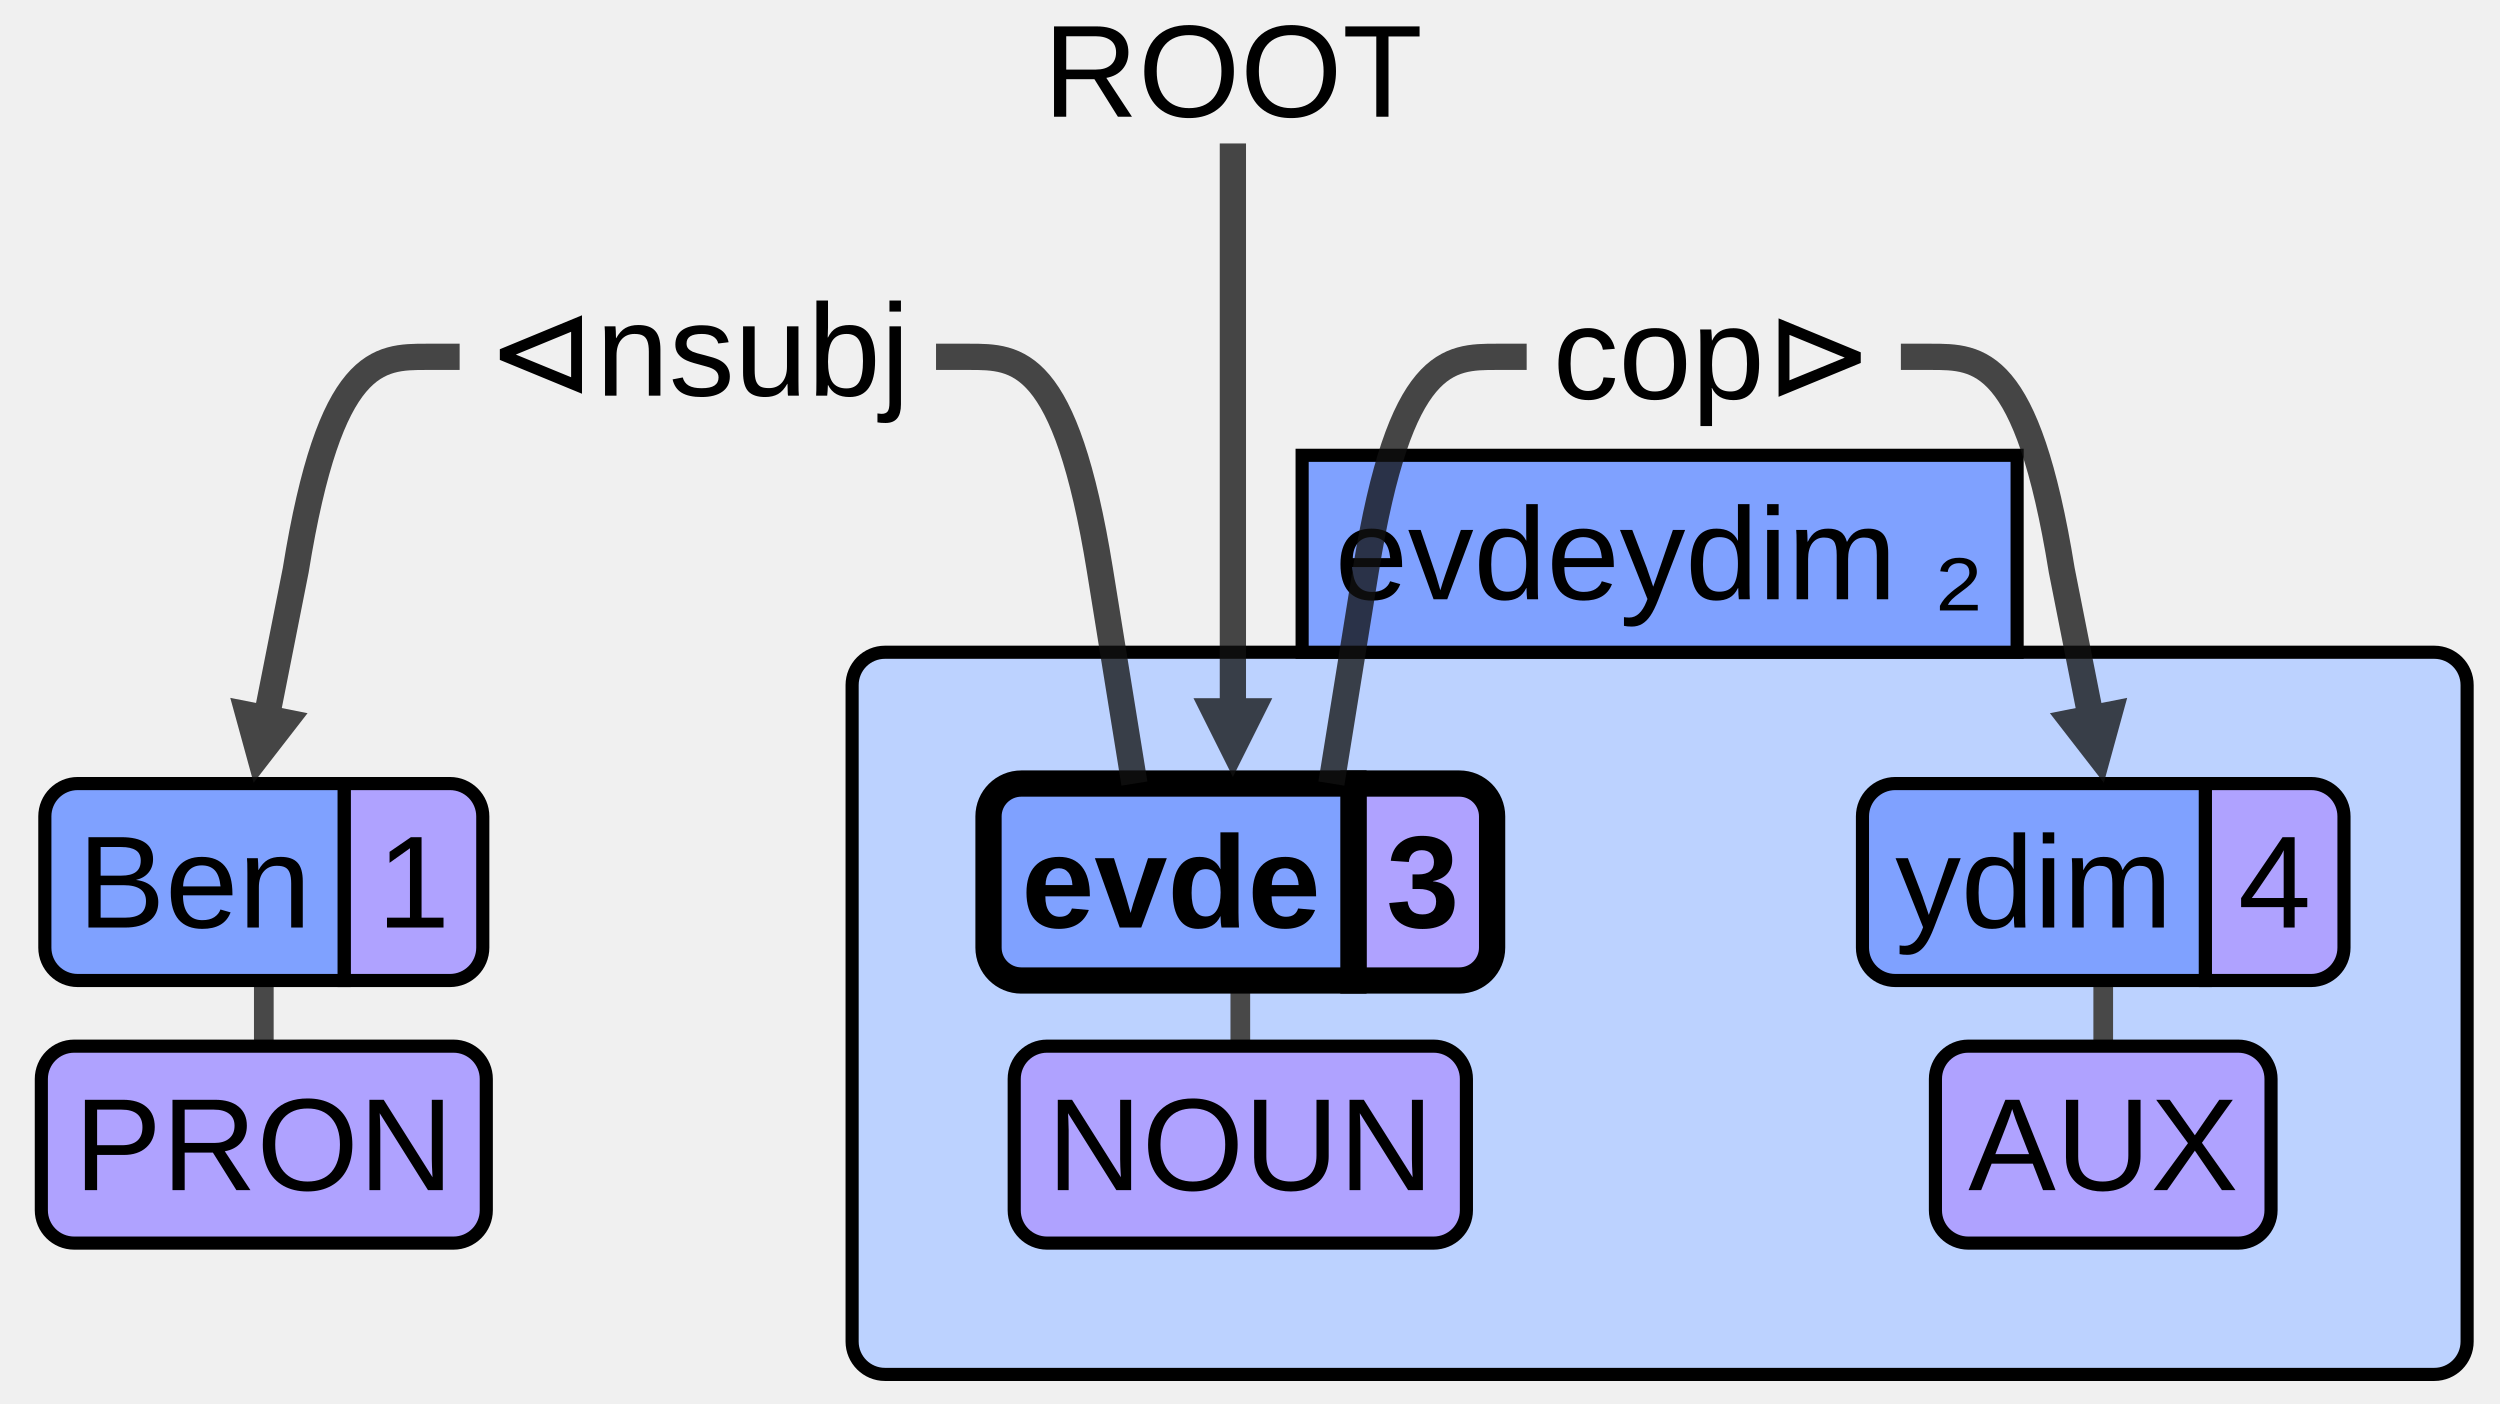
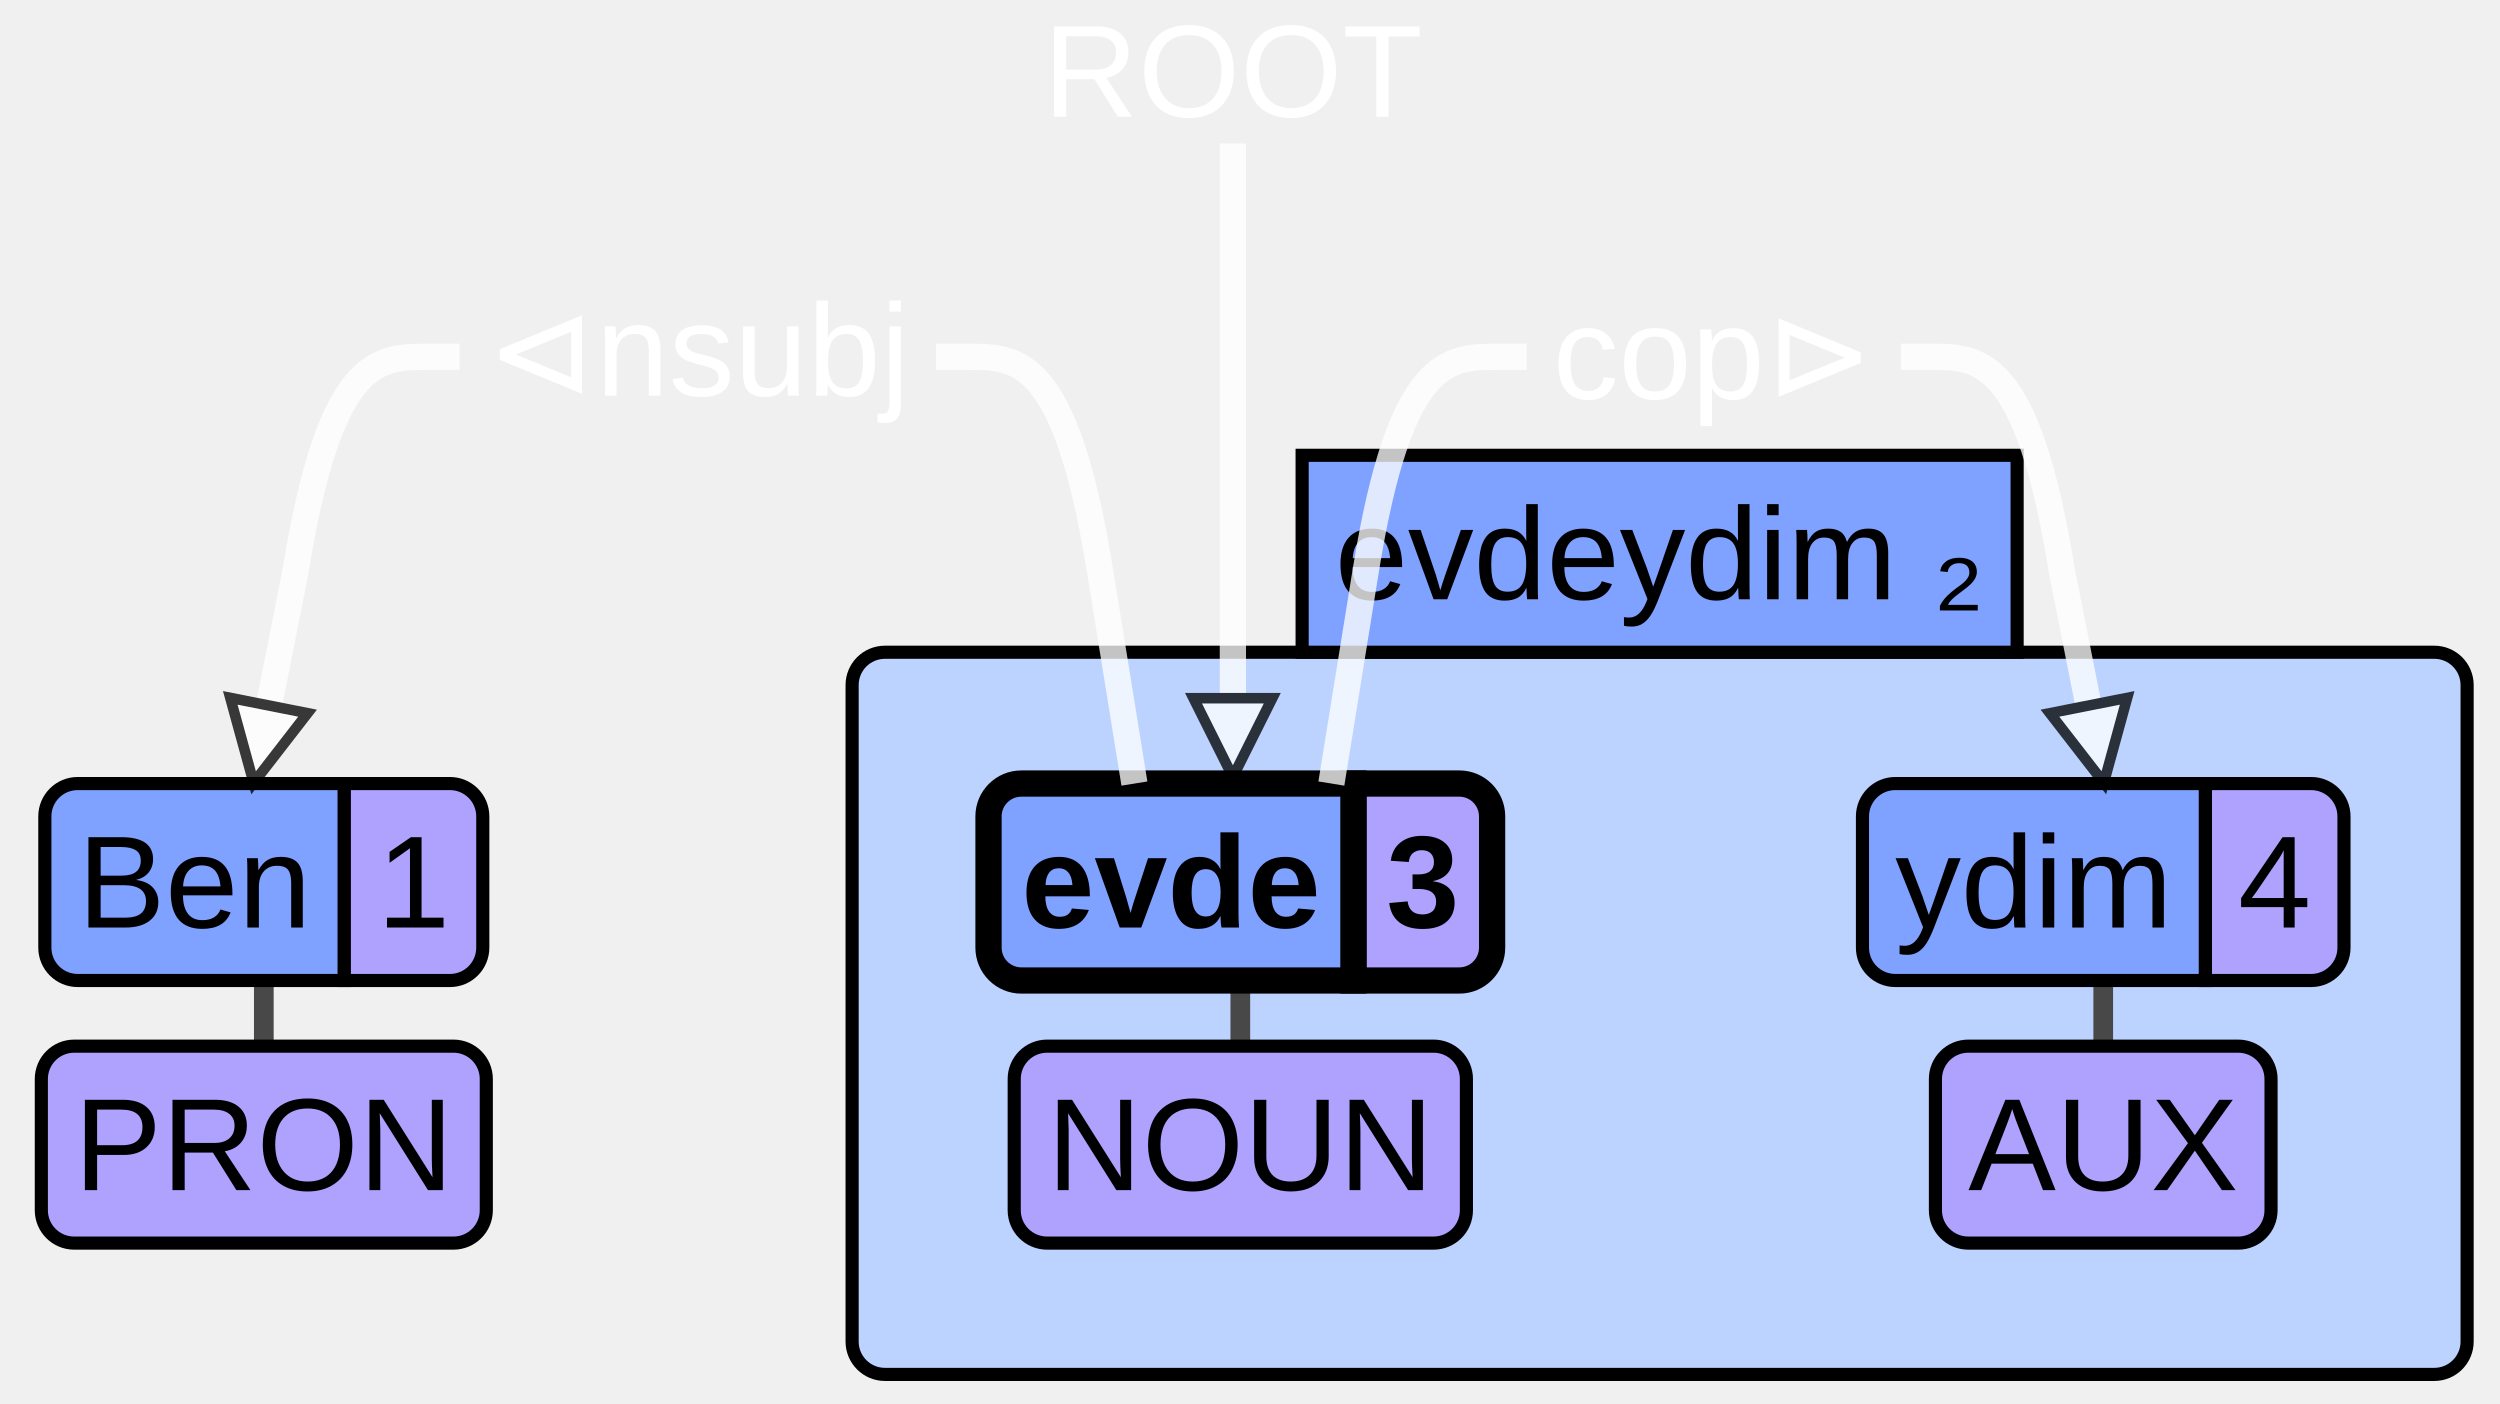
<svg xmlns="http://www.w3.org/2000/svg" width="570" height="320" id="graph-svg" style="font-size:20px;font-family:Arial" version="1.1">
  <defs id="defs75" />
  <g id="graph-g" transform="matrix(1.496835,0,0,1.496835,-220.3416,28.96651)">
    <rect width="246" height="110" x="277" y="80" class="multiword" subId="0" rx="5" ry="5" style="fill:#bcd2ff;stroke:#000000;stroke-width:2px" id="rect2" />
    <svg id="token-0" width="66.71" height="70" y="100" style="overflow:visible" x="154.035" version="1.1">
      <line x1="33.355" y1="30" x2="33.355" y2="40" class="pos-edge" style="stroke:#484848;stroke-width:3px" id="line4" />
      <svg x="45.586" width="21.123" height="30" style="overflow:visible" version="1.1" id="svg10">
        <path d="m 0,0 h 16.123 a 5,5 0 0 1 5,5 v 20 a 5,5 0 0 1 -5,5 H 0 Z" class="tokenNum" style="fill:#afa2ff;stroke:#000000;stroke-width:2px" id="path6" />
        <text class="tokenNum-label" x="50%" y="50%" text-anchor="middle" dominant-baseline="central" id="text8">1</text>
      </svg>
      <svg width="45.586" height="30" id="group-0" class="token" subId="0" style="overflow:visible" version="1.1">
        <path d="M 45.586,0 H 5 A 5,5 1 0 0 0,5 v 20 a 5,5 1 0 0 5,5 h 40.586 z" id="form-0" attr="form" subId="0" class="form" num="1" style="fill:#7fa1ff;stroke:#000000;stroke-width:2px" />
        <text x="50%" y="50%" text-anchor="middle" dominant-baseline="central" id="text-form-0" class="form-label">Ben</text>
      </svg>
      <svg x="-0.534" y="40" width="67.777" height="30" style="overflow:visible" version="1.1" id="svg17">
        <rect width="67.777" height="30" id="pos-0" class="pos" attr="upostag" subId="0" rx="5" ry="5" style="fill:#afa2ff;stroke:#000000;stroke-width:2px" x="0" y="0" />
        <text x="50%" y="50%" class="pos-label" id="text-pos-0" text-anchor="middle" dominant-baseline="central">PRON</text>
      </svg>
    </svg>
    <svg id="token-1" width="76.709" height="70" y="100" style="overflow:visible" x="297.777" version="1.1">
      <line x1="38.354" y1="30" x2="38.354" y2="40" class="pos-edge" style="stroke:#484848;stroke-width:3px" id="line20" />
      <svg x="55.585" width="21.123" height="30" style="overflow:visible" version="1.1" id="svg26">
        <path d="m 0,0 h 16.123 a 5,5 0 0 1 5,5 v 20 a 5,5 0 0 1 -5,5 H 0 Z" class="tokenNum root" style="fill:#afa2ff;stroke:#000000;stroke-width:4px" id="path22" />
        <text class="tokenNum-label root" x="50%" y="50%" text-anchor="middle" dominant-baseline="central" style="font-weight:700" id="text24">3</text>
      </svg>
      <svg width="55.585" height="30" id="group-1" class="token" subId="1" style="overflow:visible" version="1.1">
        <path d="M 55.585,0 H 5 A 5,5 1 0 0 0,5 v 20 a 5,5 1 0 0 5,5 h 50.585 z" id="form-1" attr="form" subId="1" class="form root" num="2" style="fill:#7fa1ff;stroke:#000000;stroke-width:4px" />
        <text x="50%" y="50%" text-anchor="middle" dominant-baseline="central" id="text-form-1" class="form-label root" style="font-weight:700">evde</text>
      </svg>
      <svg x="3.914" y="40" width="68.88" height="30" style="overflow:visible" version="1.1" id="svg33">
        <rect width="68.88" height="30" id="pos-1" class="pos" attr="upostag" subId="1" rx="5" ry="5" style="fill:#afa2ff;stroke:#000000;stroke-width:2px" x="0" y="0" />
        <text x="50%" y="50%" class="pos-label" id="text-pos-1" text-anchor="middle" dominant-baseline="central">NOUN</text>
      </svg>
    </svg>
    <svg id="token-2" width="73.346" height="70" y="100" style="overflow:visible" x="430.899" version="1.1">
      <line x1="36.673" y1="30" x2="36.673" y2="40" class="pos-edge" style="stroke:#484848;stroke-width:3px" id="line36" />
      <svg x="52.222" width="21.123" height="30" style="overflow:visible" version="1.1" id="svg42">
        <path d="m 0,0 h 16.123 a 5,5 0 0 1 5,5 v 20 a 5,5 0 0 1 -5,5 H 0 Z" class="tokenNum" style="fill:#afa2ff;stroke:#000000;stroke-width:2px" id="path38" />
        <text class="tokenNum-label" x="50%" y="50%" text-anchor="middle" dominant-baseline="central" id="text40">4</text>
      </svg>
      <svg width="52.222" height="30" id="group-2" class="token" subId="2" style="overflow:visible" version="1.1">
        <path d="M 52.222,0 H 5 A 5,5 1 0 0 0,5 v 20 a 5,5 1 0 0 5,5 h 47.222 z" id="form-2" attr="form" subId="2" class="form" num="3" style="fill:#7fa1ff;stroke:#000000;stroke-width:2px" />
        <text x="50%" y="50%" text-anchor="middle" dominant-baseline="central" id="text-form-2" class="form-label">ydim</text>
      </svg>
      <svg x="11.113" y="40" width="51.12" height="30" style="overflow:visible" version="1.1" id="svg49">
        <rect width="51.12" height="30" id="pos-2" class="pos" attr="upostag" subId="2" rx="5" ry="5" style="fill:#afa2ff;stroke:#000000;stroke-width:2px" x="0" y="0" />
        <text x="50%" y="50%" class="pos-label" id="text-pos-2" text-anchor="middle" dominant-baseline="central">AUX</text>
      </svg>
    </svg>
    <defs id="defs55">
-       <marker id="end" viewBox="0 -5 10 10" refX="2" refY="2" markerWidth="15" markerHeight="15" orient="auto" style="fill:#111111">
+       <marker id="end" viewBox="0 -5 10 10" refX="2" refY="2" markerWidth="15" markerHeight="15" orient="auto" style="fill:#ffffff;stroke:#000000;stroke-width:0.2pt">
        <path d="M 1,1 3,2 1,3 Z" id="path52" />
      </marker>
    </defs>
    <svg x="345.546" y="50" width="108.909" height="30" style="overflow:visible" version="1.1" id="svg61">
      <rect width="108.909" height="30" class="multiword-label" style="fill:#7fa1ff;stroke:#000000;stroke-width:2px" id="rect57" x="0" y="0" />
-       <text x="50%" y="50%" text-anchor="middle" dominant-baseline="central" id="text59">evdeydim ₂</text>
+       u<text x="50%" y="50%" text-anchor="middle" dominant-baseline="central" id="text59">evdeydim ₂</text>
    </svg>
-     <path class="dependency" attr="deprel" style="opacity:0.766;fill:none;stroke:#111111;stroke-width:4px" marker-end="url(#end)" d="M 320,100 314.75,67.5 C 309.5,35 302.15,35 294.8,35 v 0 h -5.017 m -72.565,0 H 212.2 c -7.35,0 -14.7,0 -19.95,32.5 L 187,94" id="dep_0_1" num="4" />
-     <path class="dependency" attr="deprel" style="opacity:0.766;fill:none;stroke:#111111;stroke-width:4px" marker-end="url(#end)" d="m 350,100 5.25,-32.5 C 360.5,35 367.85,35 375.2,35 v 0 h 4.55 m 56.999,0 H 441.3 c 7.35,0 14.7,0 19.95,32.5 L 466.5,94" id="dep_2_1" num="5" />
-     <line x1="335" y1="2.5" x2="335" y2="93" class="root-deprel" marker-end="url(#end)" style="opacity:0.766;stroke:#111111;stroke-width:4px" id="line65" />
-     <text id="text-dep_0_1" class="deprel-label" transform="translate(253.5,35)" y="-1" text-anchor="middle" dominant-baseline="central">⊲nsubj</text>
-     <text id="text-dep_2_1" class="deprel-label" transform="translate(408.25,35)" y="-1" text-anchor="middle" dominant-baseline="central">cop⊳</text>
-     <text x="335" y="-8.5" class="root-deprel-label" text-anchor="middle" dominant-baseline="central" id="text69">ROOT</text>
+     <path class="dependency" attr="deprel" style="opacity:0.766;fill:none;stroke:#ffffff;stroke-width:4px" marker-end="url(#end)" d="M 320,100 314.75,67.5 C 309.5,35 302.15,35 294.8,35 v 0 h -5.017 m -72.565,0 H 212.2 c -7.35,0 -14.7,0 -19.95,32.5 L 187,94" id="dep_0_1" num="4" />
+     <path class="dependency" attr="deprel" style="opacity:0.766;fill:none;stroke:#ffffff;stroke-width:4px" marker-end="url(#end)" d="m 350,100 5.25,-32.5 C 360.5,35 367.85,35 375.2,35 v 0 h 4.55 m 56.999,0 H 441.3 c 7.35,0 14.7,0 19.95,32.5 L 466.5,94" id="dep_2_1" num="5" />
+     <line x1="335" y1="2.5" x2="335" y2="93" class="root-deprel" marker-end="url(#end)" style="opacity:0.766;stroke:#ffffff;stroke-width:4px" id="line65" />
+     <text id="text-dep_0_1" class="deprel-label" transform="translate(253.5,35)" y="-1" text-anchor="middle" style="fill:#ffffff" dominant-baseline="central">⊲nsubj</text>
+     <text id="text-dep_2_1" class="deprel-label" transform="translate(408.25,35)" y="-1" text-anchor="middle" style="fill:#ffffff" dominant-baseline="central">cop⊳</text>
+     <text x="335" y="-8.5" class="root-deprel-label" text-anchor="middle" dominant-baseline="central" style="fill:#ffffff" id="text69">ROOT</text>
  </g>
</svg>
